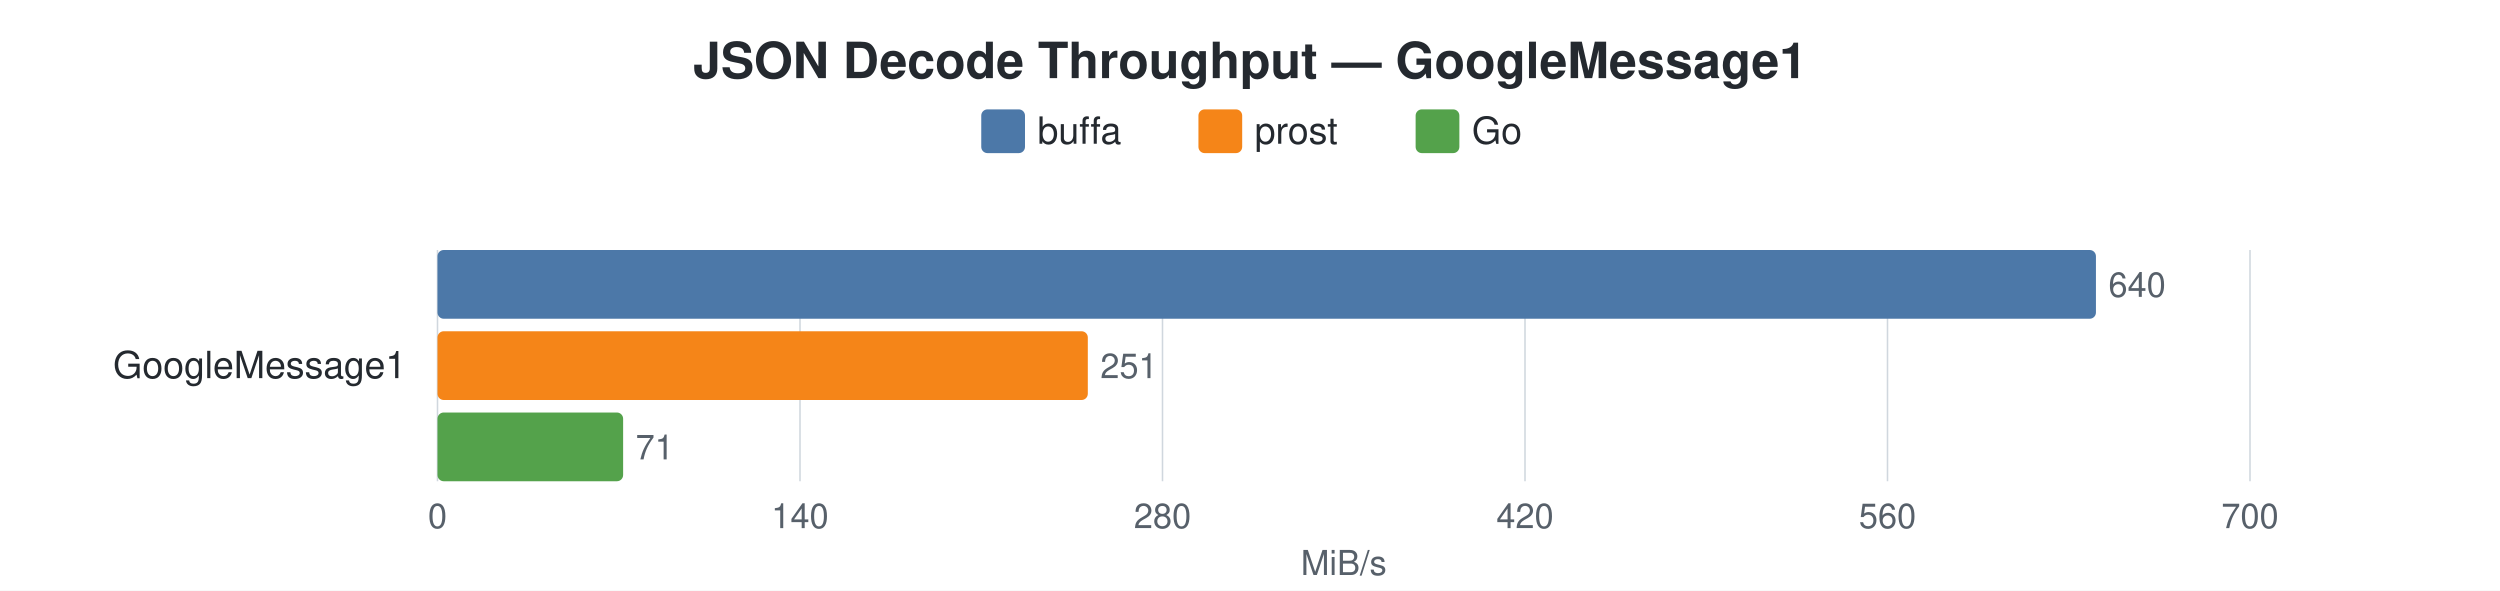
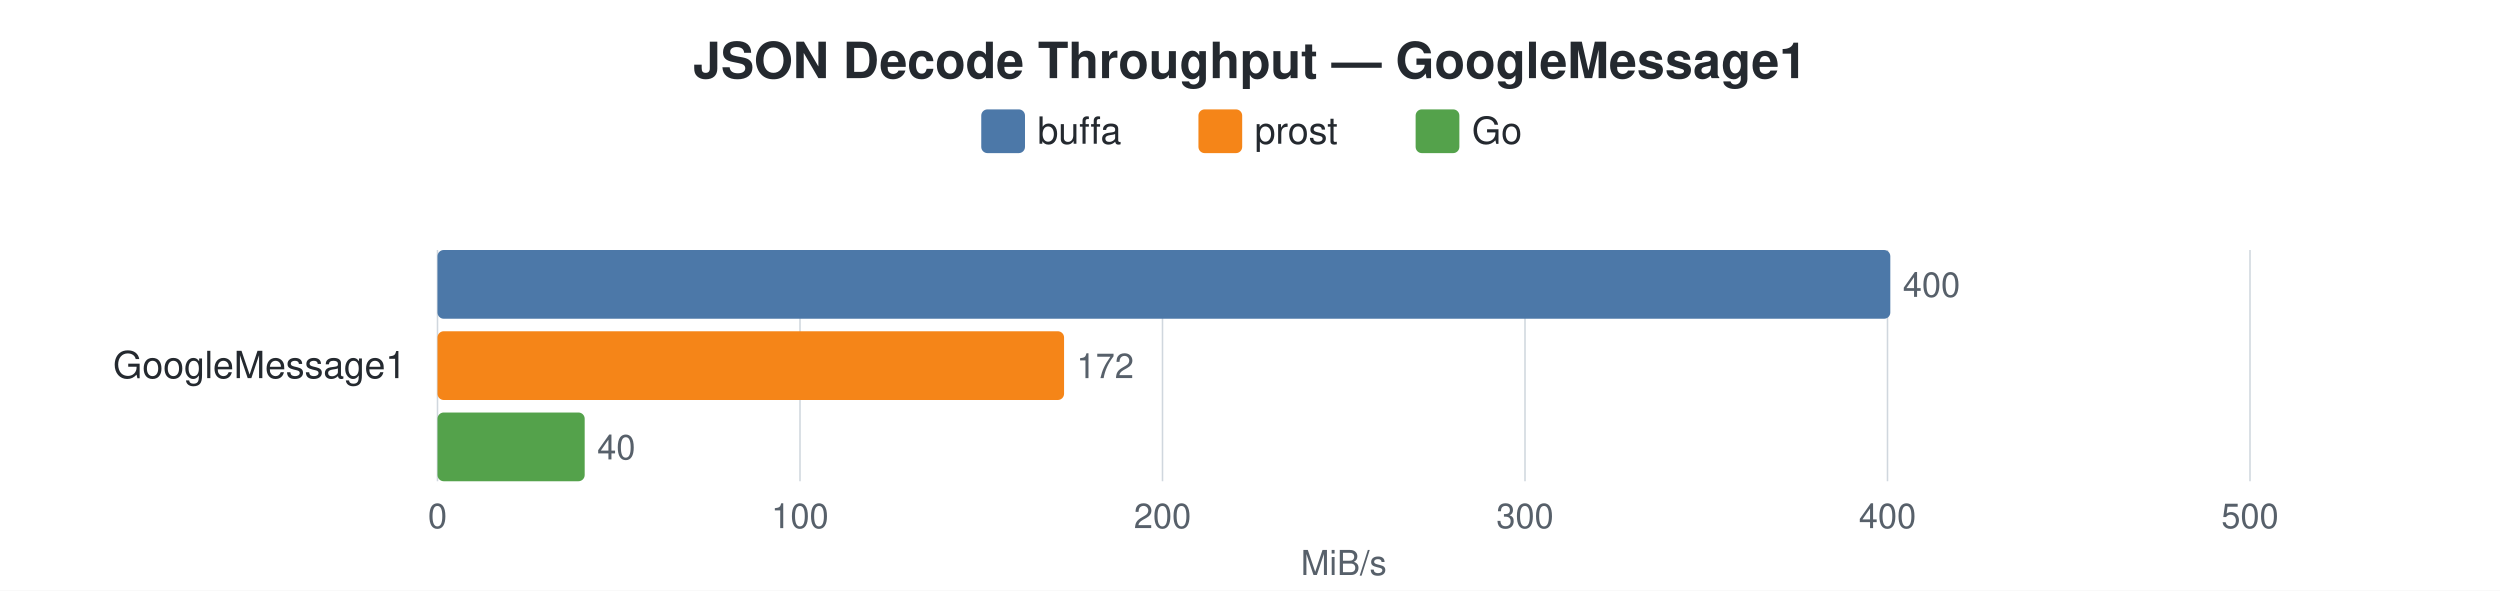
<svg xmlns="http://www.w3.org/2000/svg" width="800" height="189" viewBox="0 0 800 189">
  <style>
    text { font-family: -apple-system, BlinkMacSystemFont, "Segoe UI", Helvetica, Arial, sans-serif; }
    .title { font-size: 16px; font-weight: 600; fill: #24292f; }
    .label { font-size: 12px; fill: #24292f; }
    .value { font-size: 11px; fill: #57606a; }
    .axis-label { font-size: 11px; fill: #57606a; }
    .legend-text { font-size: 12px; fill: #24292f; }
    .grid { stroke: #d0d7de; stroke-width: 0.5; }
  </style>
  <rect width="100%" height="100%" fill="white" />
  <text x="400.0" y="25" text-anchor="middle" class="title">JSON Decode Throughput — GoogleMessage1</text>
  <rect x="314" y="35" width="14" height="14" rx="2" fill="#4C78A8" />
  <text x="332" y="46" class="legend-text">buffa</text>
  <rect x="383.5" y="35" width="14" height="14" rx="2" fill="#F58518" />
  <text x="401.5" y="46" class="legend-text">prost</text>
  <rect x="453" y="35" width="14" height="14" rx="2" fill="#54A24B" />
  <text x="471" y="46" class="legend-text">Go</text>
  <line x1="140.0" y1="80" x2="140.0" y2="154" class="grid" />
  <text x="140.0" y="169" text-anchor="middle" class="axis-label">0</text>
  <line x1="256.0" y1="80" x2="256.0" y2="154" class="grid" />
-   <text x="256.0" y="169" text-anchor="middle" class="axis-label">140</text>
+   <text x="256.0" y="169" text-anchor="middle" class="axis-label">100</text>
  <line x1="372.0" y1="80" x2="372.0" y2="154" class="grid" />
-   <text x="372.0" y="169" text-anchor="middle" class="axis-label">280</text>
+   <text x="372.0" y="169" text-anchor="middle" class="axis-label">200</text>
  <line x1="488.0" y1="80" x2="488.0" y2="154" class="grid" />
-   <text x="488.0" y="169" text-anchor="middle" class="axis-label">420</text>
+   <text x="488.0" y="169" text-anchor="middle" class="axis-label">300</text>
  <line x1="604.0" y1="80" x2="604.0" y2="154" class="grid" />
-   <text x="604.0" y="169" text-anchor="middle" class="axis-label">560</text>
+   <text x="604.0" y="169" text-anchor="middle" class="axis-label">400</text>
  <line x1="720.0" y1="80" x2="720.0" y2="154" class="grid" />
-   <text x="720.0" y="169" text-anchor="middle" class="axis-label">700</text>
+   <text x="720.0" y="169" text-anchor="middle" class="axis-label">500</text>
  <text x="430.0" y="184" text-anchor="middle" class="axis-label">MiB/s</text>
  <text x="130" y="121.0" text-anchor="end" class="label">GoogleMessage1</text>
-   <rect x="140" y="80.0" width="530.7" height="22" rx="2" fill="#4C78A8" />
-   <text x="674.7" y="95.0" class="value">640</text>
-   <rect x="140" y="106.0" width="208.1" height="22" rx="2" fill="#F58518" />
-   <text x="352.1" y="121.0" class="value">251</text>
-   <rect x="140" y="132.0" width="59.4" height="22" rx="2" fill="#54A24B" />
-   <text x="203.4" y="147.0" class="value">71</text>
+   <rect x="140" y="80.0" width="464.9" height="22" rx="2" fill="#4C78A8" />
+   <text x="608.9" y="95.0" class="value">400</text>
+   <rect x="140" y="106.0" width="200.5" height="22" rx="2" fill="#F58518" />
+   <text x="344.5" y="121.0" class="value">172</text>
+   <rect x="140" y="132.0" width="47.1" height="22" rx="2" fill="#54A24B" />
+   <text x="191.1" y="147.0" class="value">40</text>
</svg>
